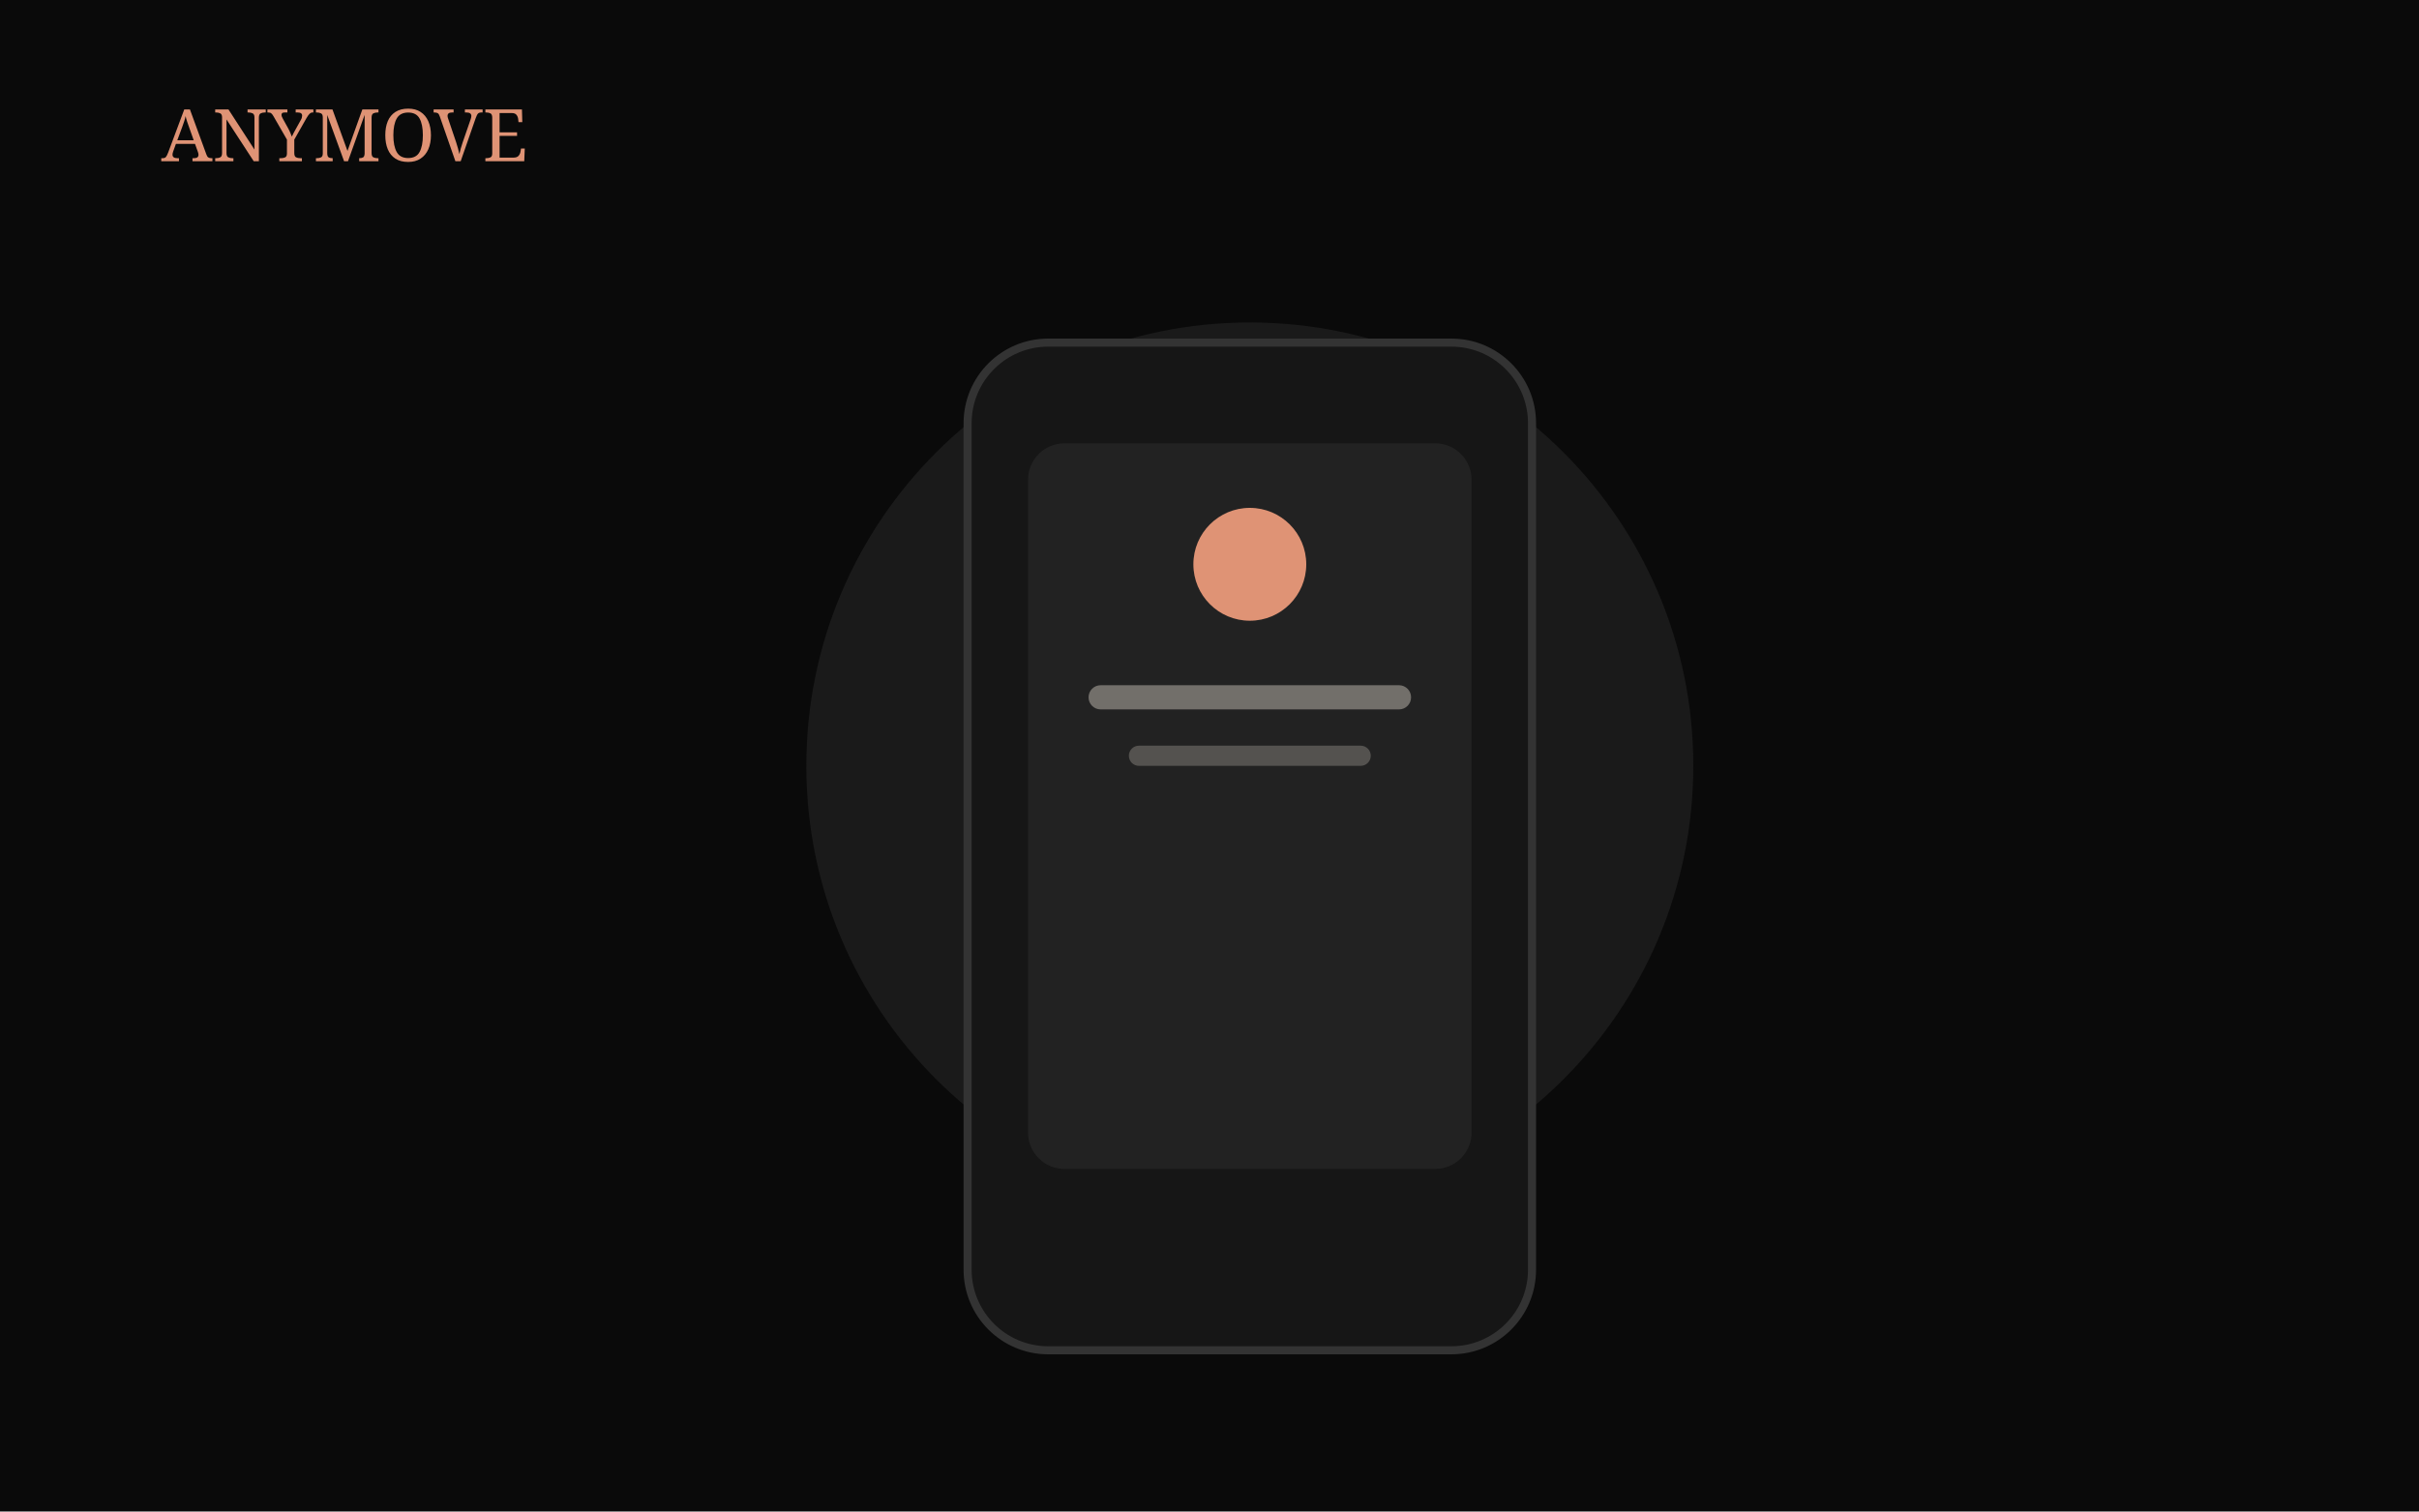
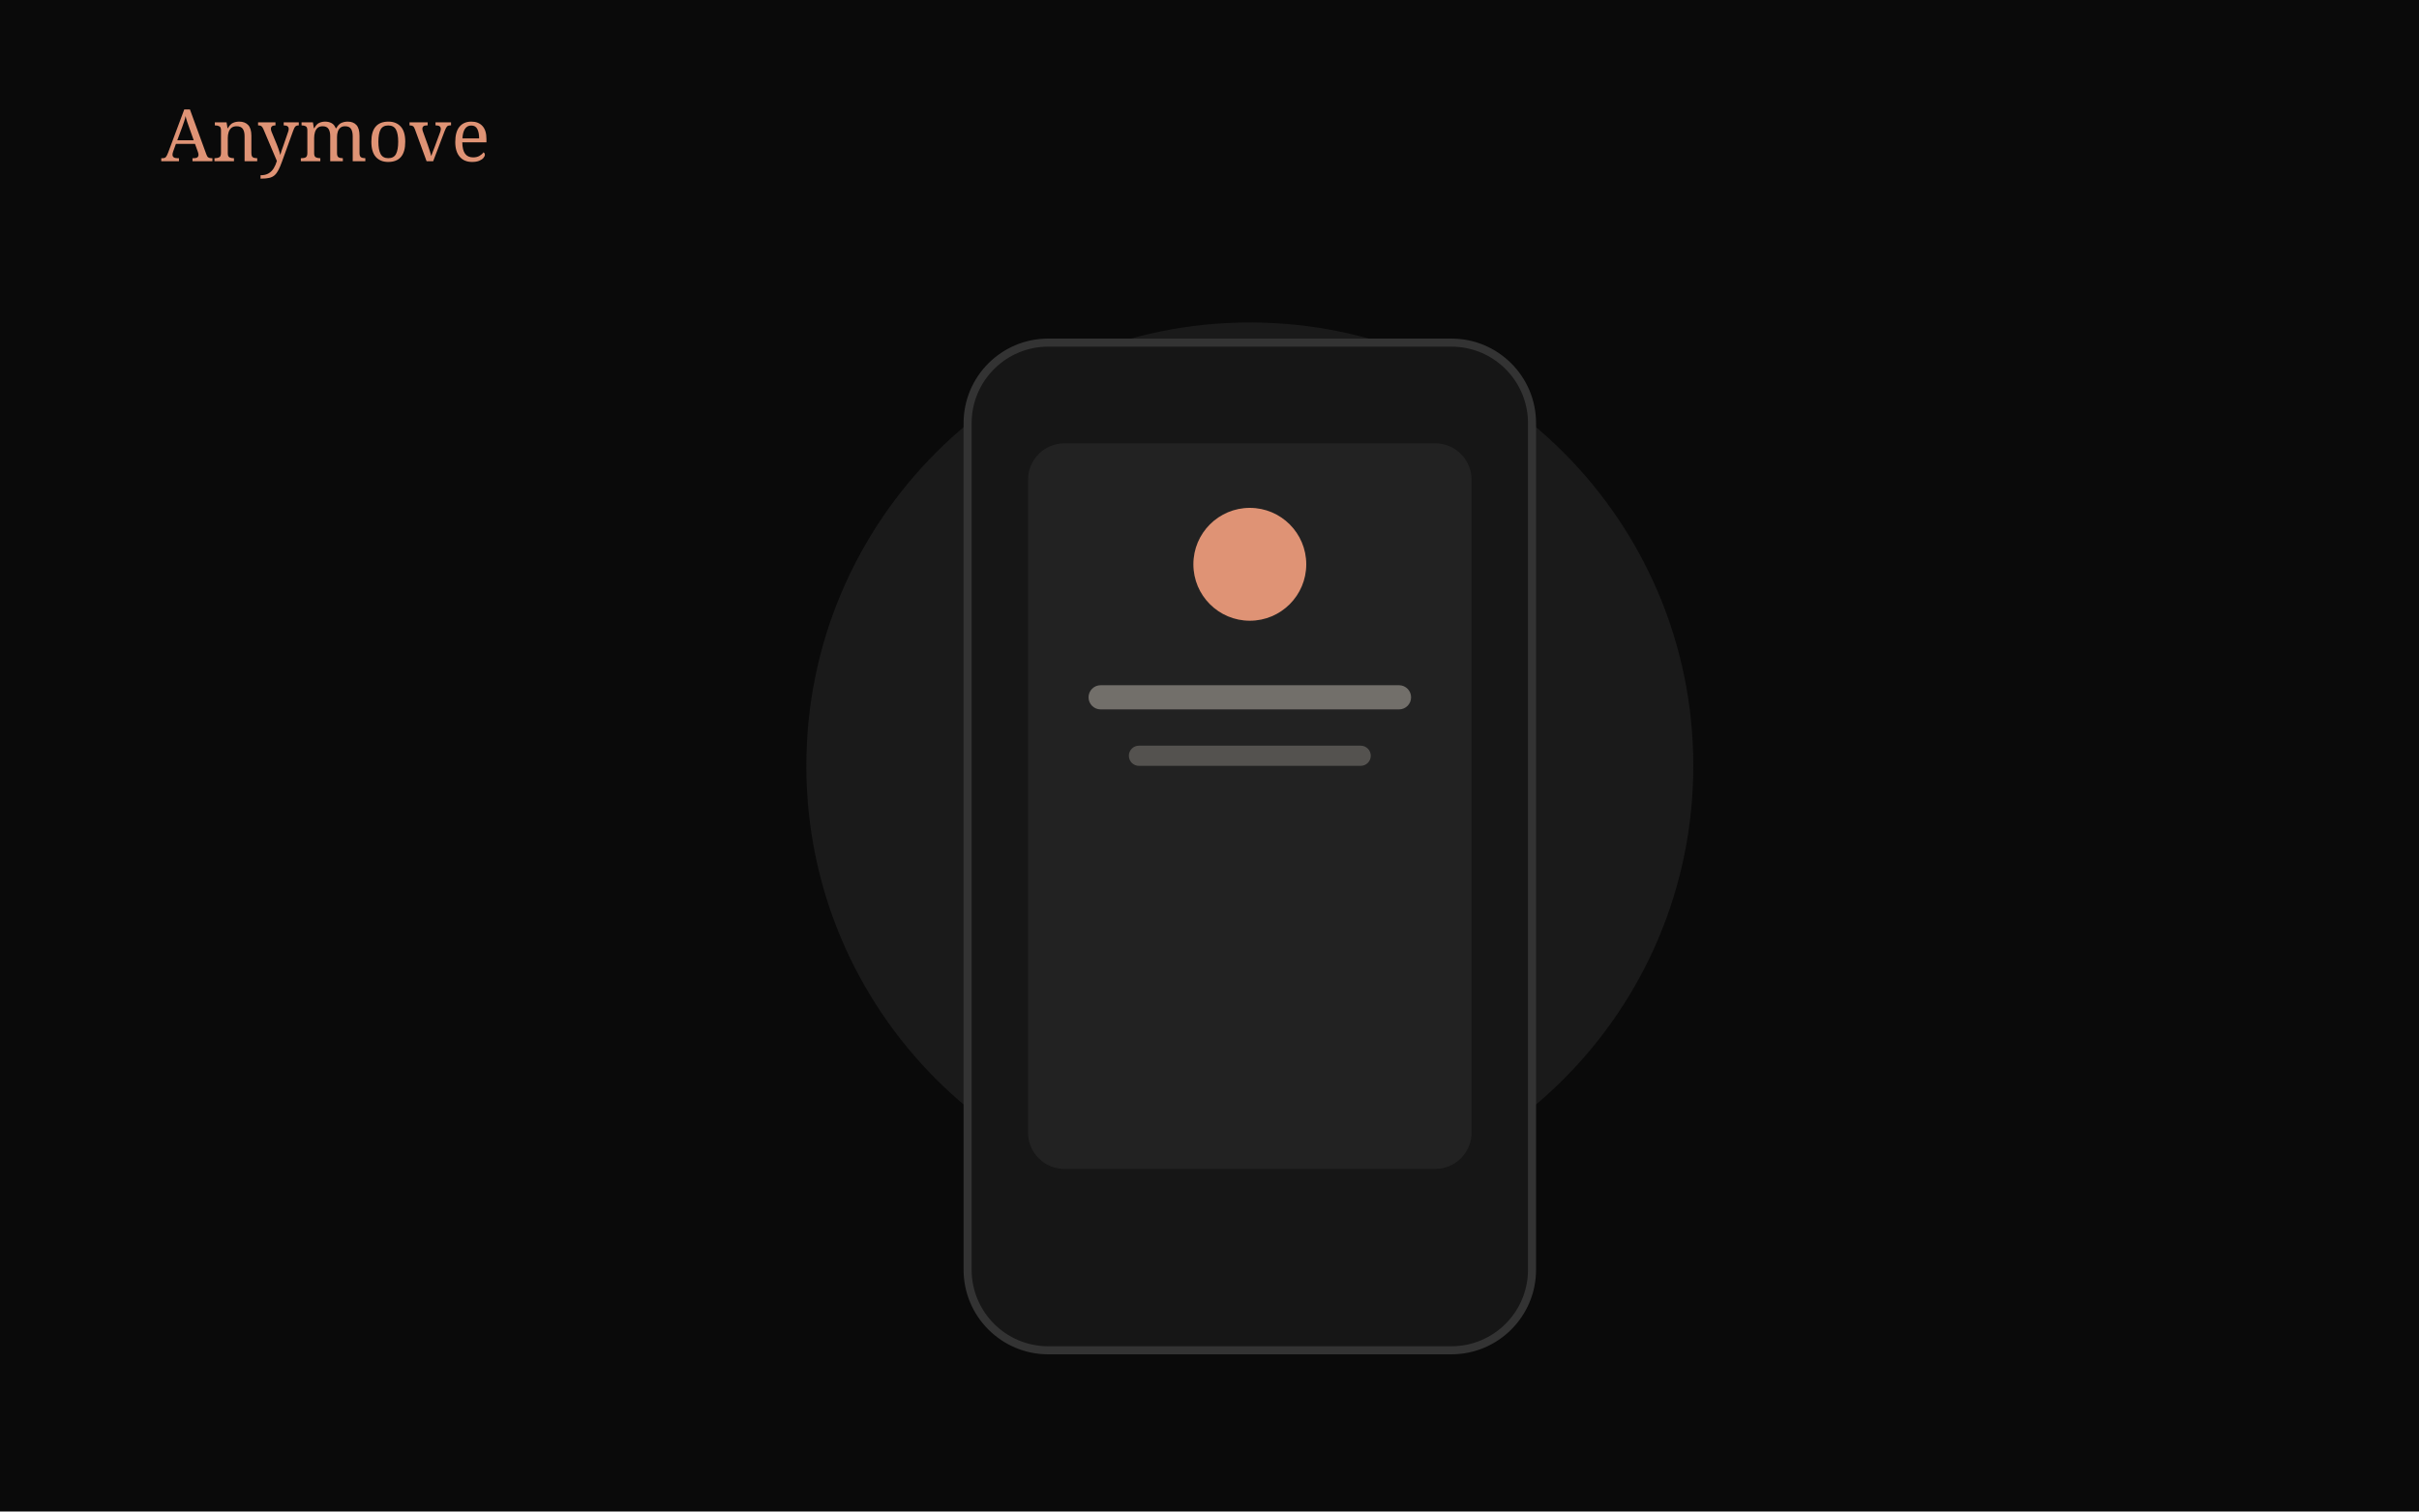
- <svg xmlns="http://www.w3.org/2000/svg" width="1200" height="750" viewBox="0 0 1200 750" role="img" aria-label="ANYMOVE cover">
+ <svg xmlns="http://www.w3.org/2000/svg" width="1200" height="750" viewBox="0 0 1200 750" role="img" aria-label="Anymove cover">
  <rect width="1200" height="750" fill="#0a0a0a" />
  <circle cx="620" cy="380" r="220" fill="#1a1a1a" />
  <circle cx="620" cy="380" r="140" fill="#121212" stroke="#DF9375" stroke-width="2" opacity="0.7" />
  <rect x="480" y="170" width="280" height="500" rx="40" fill="#161616" stroke="#333" stroke-width="4" />
  <rect x="510" y="220" width="220" height="360" rx="18" fill="#222" />
  <circle cx="620" cy="280" r="28" fill="#DF9375" />
  <rect x="540" y="340" width="160" height="12" rx="6" fill="#ebe4d8" opacity="0.4" />
  <rect x="560" y="370" width="120" height="10" rx="5" fill="#ebe4d8" opacity="0.25" />
-   <text x="80" y="80" fill="#DF9375" font-family="Georgia, serif" font-size="36">ANYMOVE</text>
+   <text x="80" y="80" fill="#DF9375" font-family="Georgia, serif" font-size="36">Anymove</text>
</svg>
